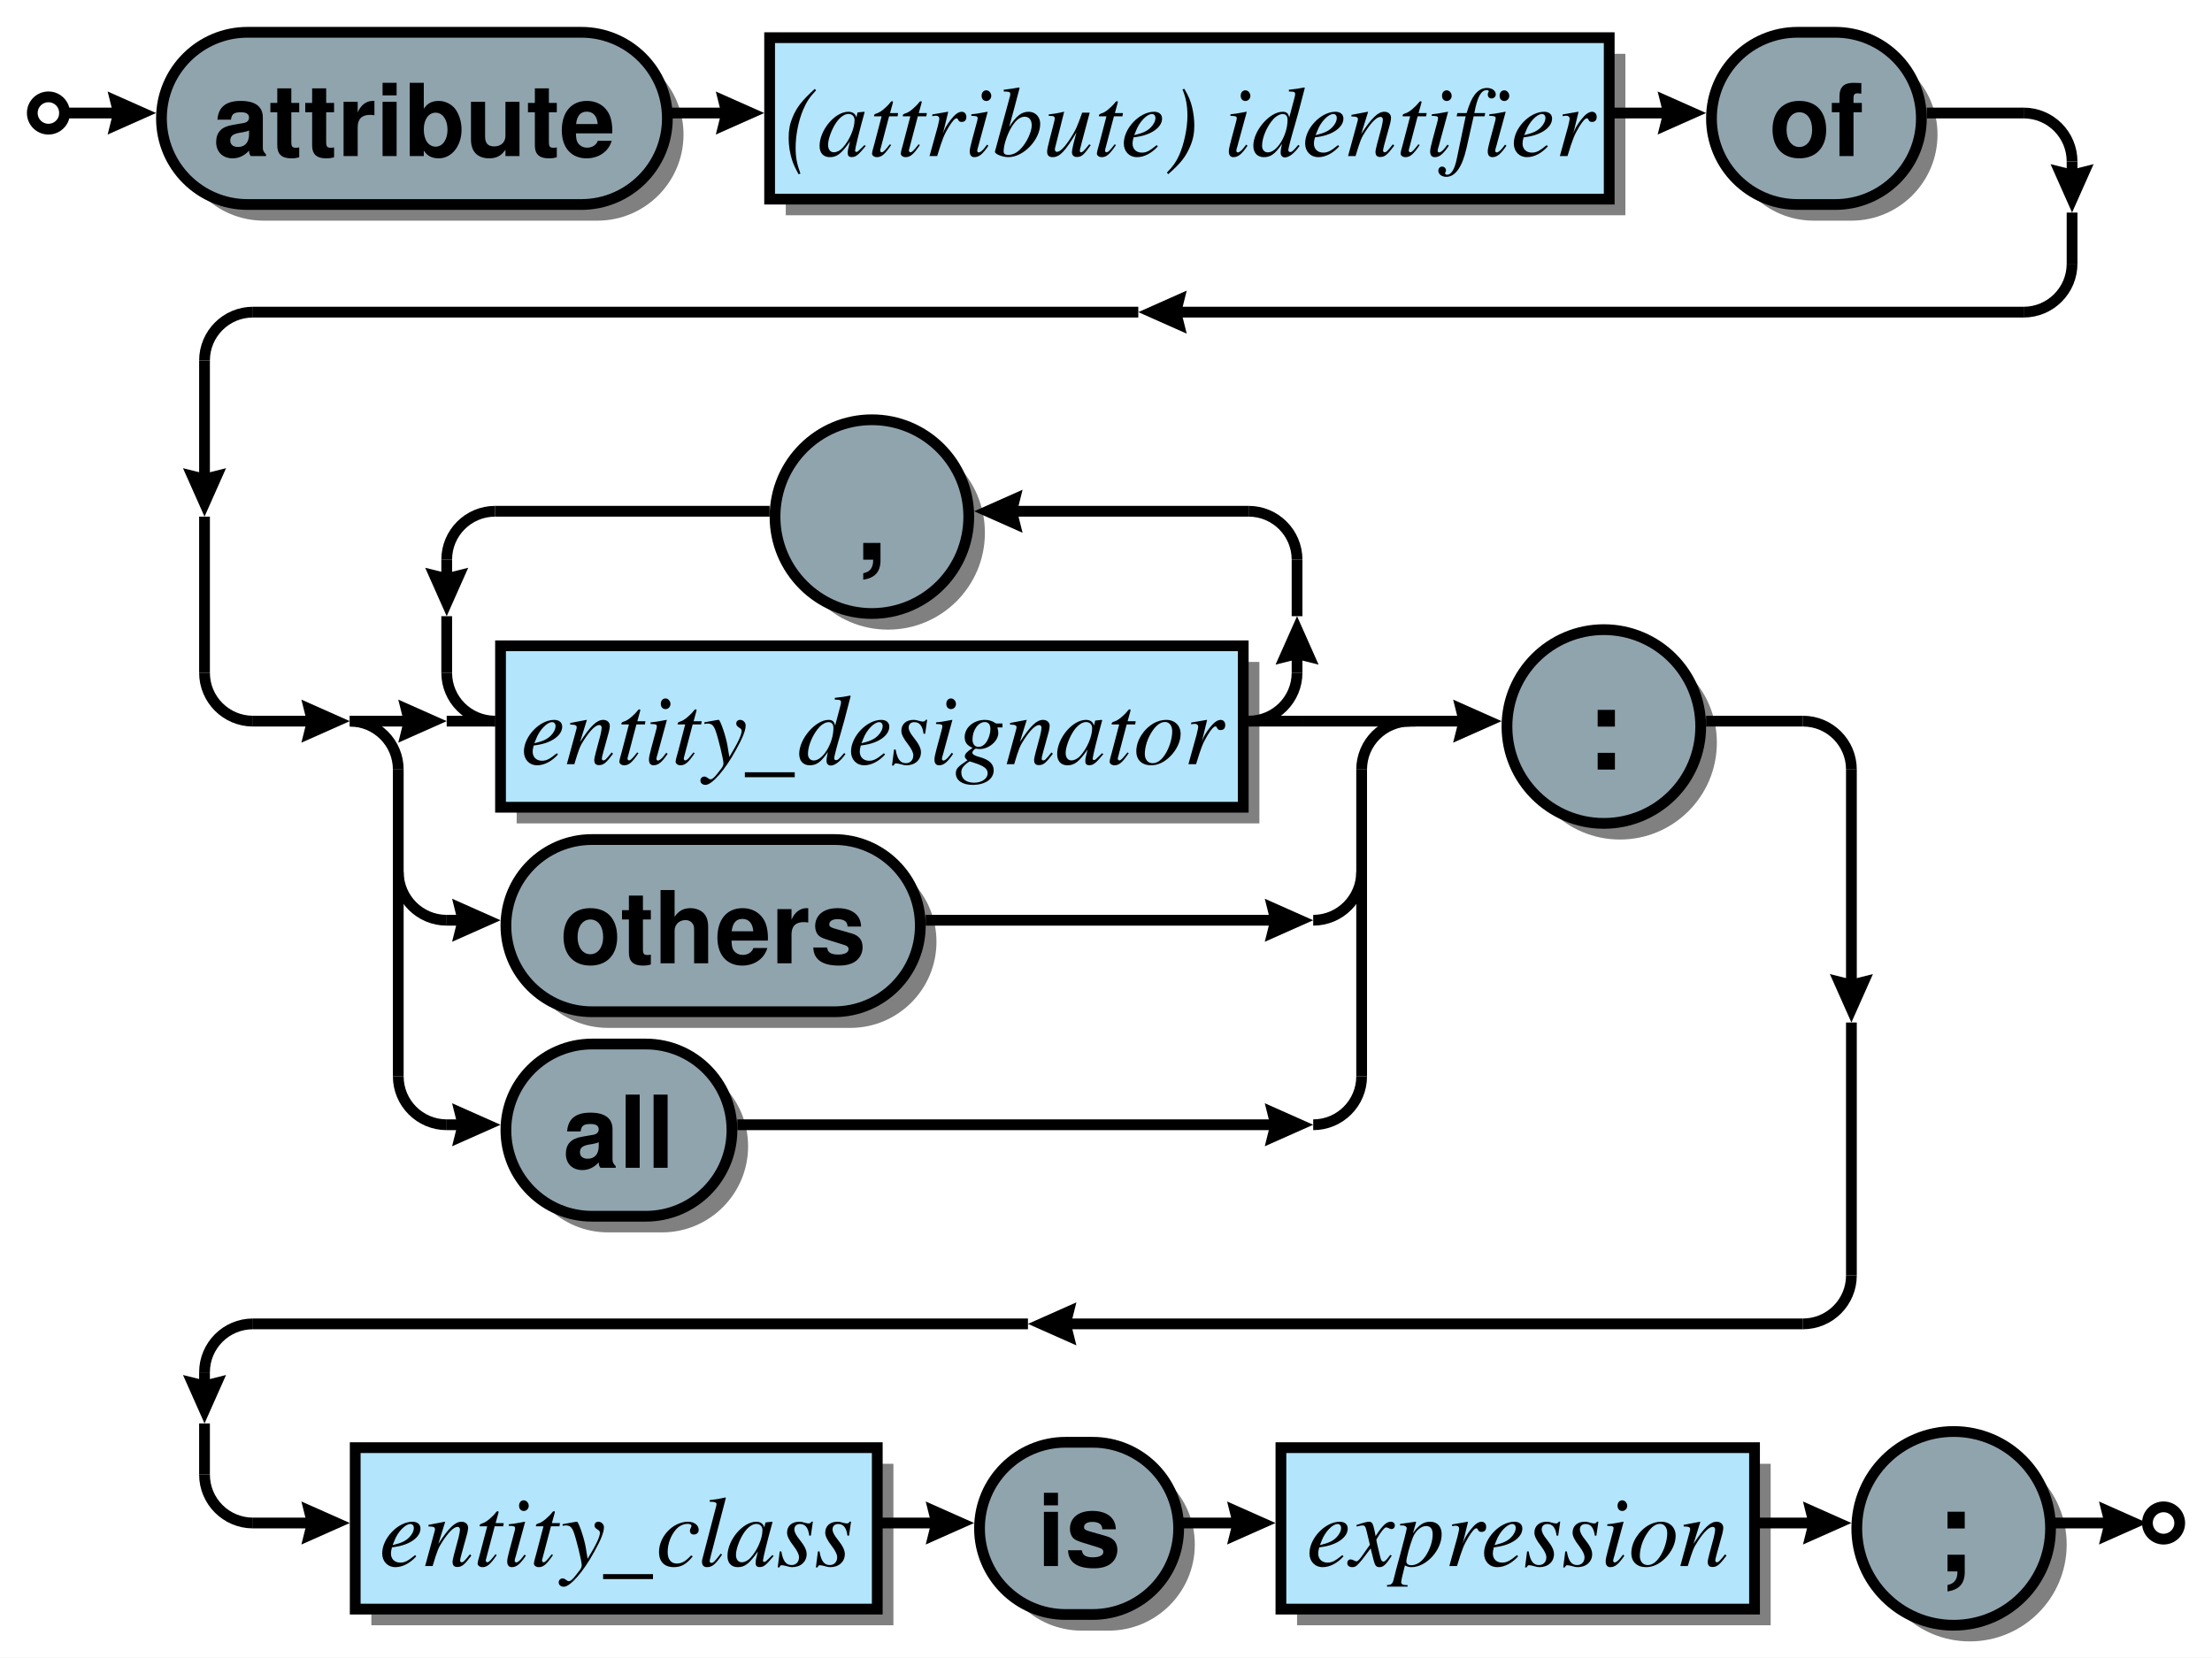
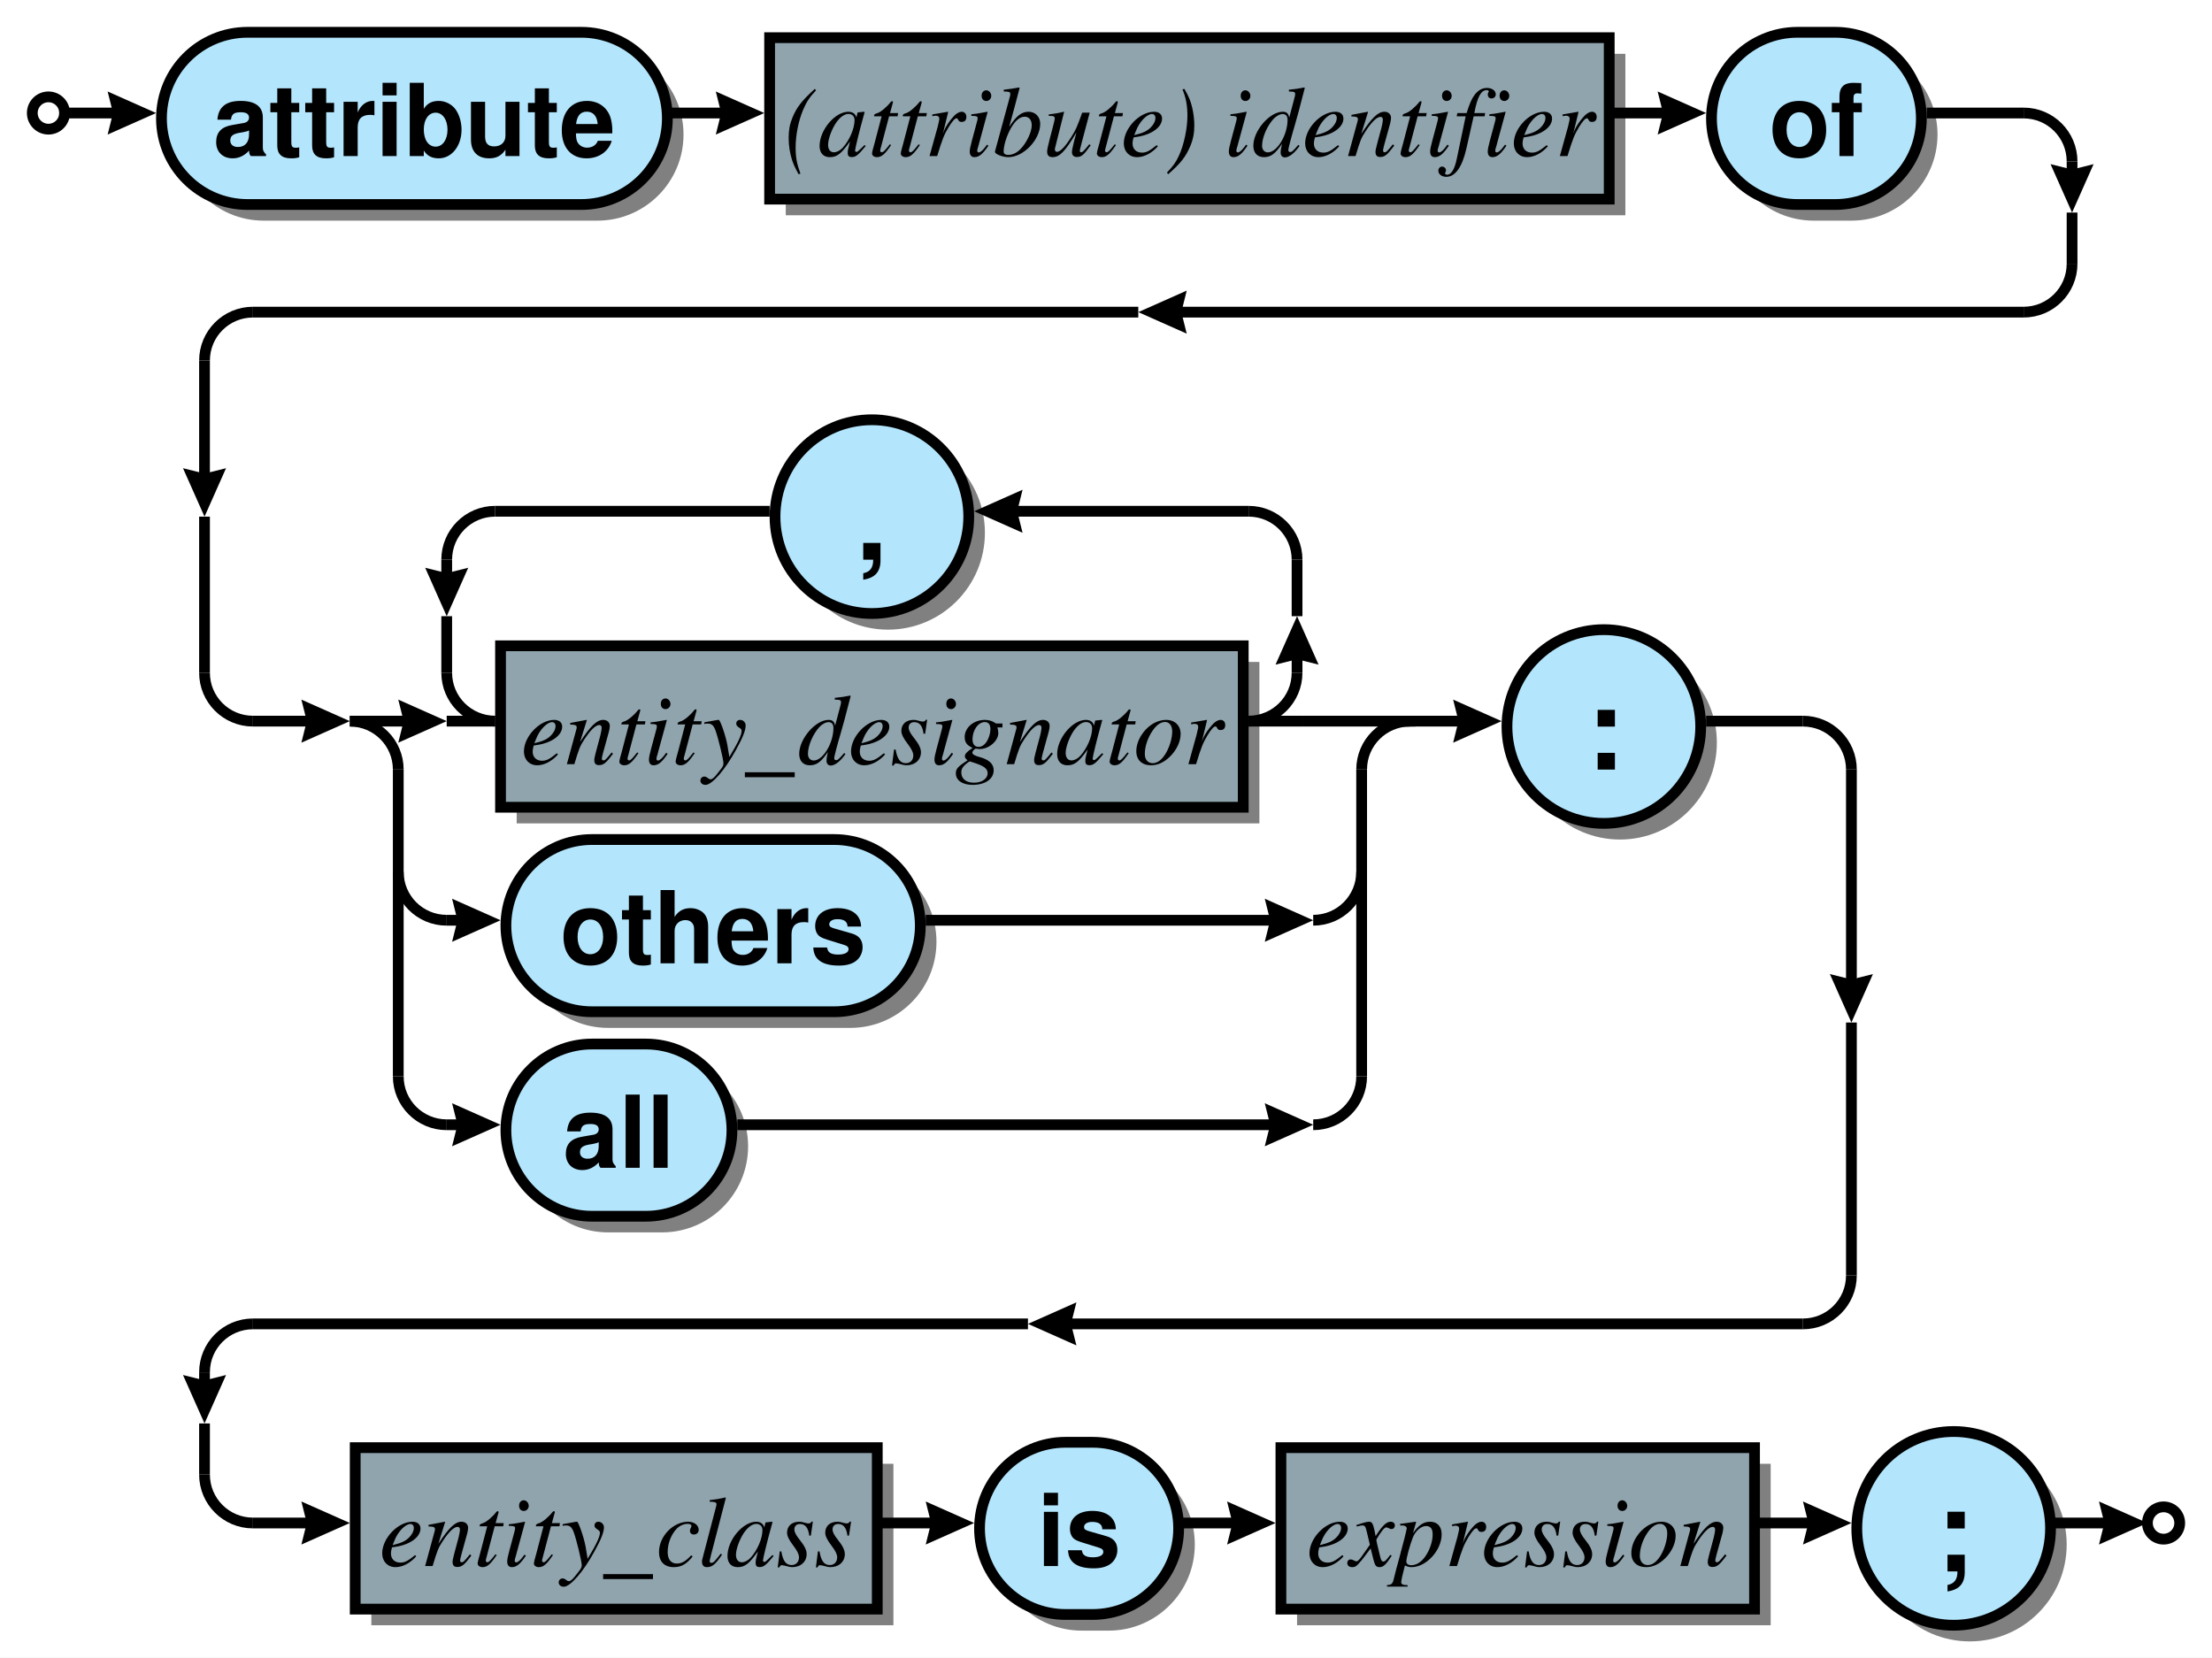
<svg xmlns="http://www.w3.org/2000/svg" xml:space="preserve" width="411" height="308" version="1.1">
  <style type="text/css">

.box_font {fill:#000000; text-anchor:middle;
    font-family:Times; font-size:14pt; font-weight:normal; font-style:italic;}
.title_font {fill:#000000; text-anchor:middle;
    font-family:Helvetica; font-size:22pt; font-weight:bold; font-style:normal;}
.bubble_font {fill:#000000; text-anchor:middle;
    font-family:Helvetica; font-size:14pt; font-weight:bold; font-style:normal;}
.token_font {fill:#000000; text-anchor:middle;
    font-family:Helvetica; font-size:16pt; font-weight:bold; font-style:normal;}
.label {fill:#000;
  text-anchor:middle;
  font-size:16pt; font-weight:bold; font-family:Sans;}
.link {fill: #0D47A1;}
.link:hover {fill: #0D47A1; text-decoration:underline;}
.link:visited {fill: #4A148C;}

</style>
  <defs>
    <marker id="arrow" markerWidth="5" markerHeight="4" refX="2.5" refY="2" orient="auto" markerUnits="strokeWidth">
      <path d="M0,0 L0.5,2 L0,4 L4.5,2 z" fill="#000000" />
    </marker>
  </defs>
  <rect width="100%" height="100%" fill="white" />
  <path d="M49.0,41.0 A16.0,16.0 0 0,1 49.0,9.0 H111.0 A16.0,16.0 0 0,1 111.0,41.0 z" stroke="none" fill-opacity="0.498" fill="#000000" />
  <rect x="146.0" y="10.0" width="156.0" height="30.0" stroke="none" fill-opacity="0.498" fill="#000000" />
  <path d="M337.0,41.0 A16.0,16.0 0 0,1 337.0,9.0 H344.0 A16.0,16.0 0 0,1 344.0,41.0 z" stroke="none" fill-opacity="0.498" fill="#000000" />
  <rect x="96.0" y="123.0" width="138.0" height="30.0" stroke="none" fill-opacity="0.498" fill="#000000" />
  <circle cx="165.0" cy="99.0" r="18.0" stroke="none" fill-opacity="0.498" fill="#000000" />
  <path d="M113.0,191.0 A16.0,16.0 0 0,1 113.0,159.0 H158.0 A16.0,16.0 0 0,1 158.0,191.0 z" stroke="none" fill-opacity="0.498" fill="#000000" />
  <path d="M113.0,229.0 A16.0,16.0 0 0,1 113.0,197.0 H123.0 A16.0,16.0 0 0,1 123.0,229.0 z" stroke="none" fill-opacity="0.498" fill="#000000" />
  <circle cx="301.0" cy="138.0" r="18.0" stroke="none" fill-opacity="0.498" fill="#000000" />
  <rect x="69.0" y="272.0" width="97.0" height="30.0" stroke="none" fill-opacity="0.498" fill="#000000" />
  <path d="M201.0,303.0 A16.0,16.0 0 0,1 201.0,271.0 H206.0 A16.0,16.0 0 0,1 206.0,303.0 z" stroke="none" fill-opacity="0.498" fill="#000000" />
  <rect x="241.0" y="272.0" width="88.0" height="30.0" stroke="none" fill-opacity="0.498" fill="#000000" />
  <circle cx="366.0" cy="287.0" r="18.0" stroke="none" fill-opacity="0.498" fill="#000000" />
  <circle cx="9" cy="21.0" r="3" stroke="#000000" stroke-width="2" fill="#FFFFFF" />
-   <path d="M46.0,38.0 A16.0,16.0 0 0,1 46.0,6.0 H108.0 A16.0,16.0 0 0,1 108.0,38.0 z" stroke="#000000" stroke-width="2" fill="#90A4AE" />
+   <path d="M46.0,38.0 A16.0,16.0 0 0,1 46.0,6.0 H108.0 A16.0,16.0 0 0,1 108.0,38.0 z" stroke="#000000" stroke-width="2" fill="#B3E5FC" />
  <text class="bubble_font" x="77.0" y="29.0">attribute</text>
-   <rect x="143.0" y="7.0" width="156.0" height="30.0" stroke="#000000" stroke-width="2" fill="#B3E5FC" />
+   <rect x="143.0" y="7.0" width="156.0" height="30.0" stroke="#000000" stroke-width="2" fill="#90A4AE" />
  <text class="box_font" x="221.0" y="29.0">(attribute) identifier</text>
  <line x1="124.0" y1="21.0" x2="138.0" y2="21.0" stroke="#000000" stroke-width="2" marker-end="url(#arrow)" />
-   <path d="M334.0,38.0 A16.0,16.0 0 0,1 334.0,6.0 H341.0 A16.0,16.0 0 0,1 341.0,38.0 z" stroke="#000000" stroke-width="2" fill="#90A4AE" />
+   <path d="M334.0,38.0 A16.0,16.0 0 0,1 334.0,6.0 H341.0 A16.0,16.0 0 0,1 341.0,38.0 z" stroke="#000000" stroke-width="2" fill="#B3E5FC" />
  <text class="bubble_font" x="337.5" y="29.0">of</text>
  <line x1="299.0" y1="21.0" x2="313.0" y2="21.0" stroke="#000000" stroke-width="2" marker-end="url(#arrow)" />
-   <rect x="93.0" y="120.0" width="138.0" height="30.0" stroke="#000000" stroke-width="2" fill="#B3E5FC" />
+   <rect x="93.0" y="120.0" width="138.0" height="30.0" stroke="#000000" stroke-width="2" fill="#90A4AE" />
  <text class="box_font" x="162.0" y="142.0">entity_designator</text>
-   <circle cx="162.0" cy="96.0" r="18.0" stroke="#000000" stroke-width="2" fill="#90A4AE" />
+   <circle cx="162.0" cy="96.0" r="18.0" stroke="#000000" stroke-width="2" fill="#B3E5FC" />
  <text class="token_font" x="162.0" y="104.0">,</text>
  <line x1="92.0" y1="95.0" x2="143.0" y2="95.0" stroke="#000000" stroke-width="2" />
  <line x1="232.0" y1="95.0" x2="185.0" y2="95.0" stroke="#000000" stroke-width="2" marker-end="url(#arrow)" />
  <line x1="83.0" y1="134.0" x2="92.0" y2="134.0" stroke="#000000" stroke-width="2" />
  <path d="M92.0,95.0 A9.0,9.0 0 0,0 83.0,104.0" stroke="#000000" stroke-width="2" fill="none" />
  <line x1="83.0" y1="104.0" x2="83.0" y2="110.5" stroke="#000000" stroke-width="2" marker-end="url(#arrow)" />
  <line x1="83.0" y1="114.5" x2="83.0" y2="125.0" stroke="#000000" stroke-width="2" />
  <path d="M83.0,125.0 A9.0,9.0 0 0,0 92.0,134.0" stroke="#000000" stroke-width="2" fill="none" />
  <path d="M241.0,104.0 A9.0,9.0 0 0,0 232.0,95.0" stroke="#000000" stroke-width="2" fill="none" />
  <line x1="241.0" y1="125.0" x2="241.0" y2="118.5" stroke="#000000" stroke-width="2" marker-end="url(#arrow)" />
  <line x1="241.0" y1="114.5" x2="241.0" y2="104.0" stroke="#000000" stroke-width="2" />
  <path d="M232.0,134.0 A9.0,9.0 0 0,0 241.0,125.0" stroke="#000000" stroke-width="2" fill="none" />
  <line x1="232.0" y1="134.0" x2="242.0" y2="134.0" stroke="#000000" stroke-width="2" />
-   <path d="M110.0,188.0 A16.0,16.0 0 0,1 110.0,156.0 H155.0 A16.0,16.0 0 0,1 155.0,188.0 z" stroke="#000000" stroke-width="2" fill="#90A4AE" />
+   <path d="M110.0,188.0 A16.0,16.0 0 0,1 110.0,156.0 H155.0 A16.0,16.0 0 0,1 155.0,188.0 z" stroke="#000000" stroke-width="2" fill="#B3E5FC" />
  <text class="bubble_font" x="132.5" y="179.0">others</text>
-   <path d="M110.0,226.0 A16.0,16.0 0 0,1 110.0,194.0 H120.0 A16.0,16.0 0 0,1 120.0,226.0 z" stroke="#000000" stroke-width="2" fill="#90A4AE" />
+   <path d="M110.0,226.0 A16.0,16.0 0 0,1 110.0,194.0 H120.0 A16.0,16.0 0 0,1 120.0,226.0 z" stroke="#000000" stroke-width="2" fill="#B3E5FC" />
  <text class="bubble_font" x="115.0" y="217.0">all</text>
  <line x1="65" y1="134.0" x2="79.0" y2="134.0" stroke="#000000" stroke-width="2" marker-end="url(#arrow)" />
  <line x1="242.0" y1="134.0" x2="263.0" y2="134.0" stroke="#000000" stroke-width="2" />
  <path d="M74.0,143.0 A9,9 0 0,0 65.0,134.0" stroke="#000000" stroke-width="2" fill="none" />
  <line x1="83" y1="171.0" x2="89.0" y2="171.0" stroke="#000000" stroke-width="2" marker-end="url(#arrow)" />
  <line x1="172.0" y1="171.0" x2="240.0" y2="171.0" stroke="#000000" stroke-width="2" marker-end="url(#arrow)" />
  <path d="M74.0,162.0 A9,9 0 0,0 83.0,171.0" stroke="#000000" stroke-width="2" fill="none" />
  <path d="M244.0,171.0 A9.0,9.0 0 0,0 253.0,162.0" stroke="#000000" stroke-width="2" fill="none" />
  <line x1="83" y1="209.0" x2="89.0" y2="209.0" stroke="#000000" stroke-width="2" marker-end="url(#arrow)" />
  <line x1="137.0" y1="209.0" x2="240.0" y2="209.0" stroke="#000000" stroke-width="2" marker-end="url(#arrow)" />
  <path d="M74.0,200.0 A9,9 0 0,0 83.0,209.0" stroke="#000000" stroke-width="2" fill="none" />
  <path d="M244.0,209.0 A9.0,9.0 0 0,0 253.0,200.0" stroke="#000000" stroke-width="2" fill="none" />
  <path d="M262.0,134.0 A9.0,9.0 0 0,0 253.0,143.0" stroke="#000000" stroke-width="2" fill="none" />
  <line x1="74" y1="200.0" x2="74" y2="143.0" stroke="#000000" stroke-width="2" />
  <line x1="253.0" y1="200.0" x2="253.0" y2="143.0" stroke="#000000" stroke-width="2" />
-   <circle cx="298.0" cy="135.0" r="18.0" stroke="#000000" stroke-width="2" fill="#90A4AE" />
+   <circle cx="298.0" cy="135.0" r="18.0" stroke="#000000" stroke-width="2" fill="#B3E5FC" />
  <text class="token_font" x="298.0" y="143.0">:</text>
  <line x1="261.0" y1="134.0" x2="275.0" y2="134.0" stroke="#000000" stroke-width="2" marker-end="url(#arrow)" />
  <line x1="358.0" y1="21.0" x2="376.0" y2="21.0" stroke="#000000" stroke-width="2" />
  <path d="M385.0,30.0 A9.0,9.0 0 0,0 376.0,21.0" stroke="#000000" stroke-width="2" fill="none" />
  <line x1="385.0" y1="30.0" x2="385.0" y2="35.5" stroke="#000000" stroke-width="2" marker-end="url(#arrow)" />
  <line x1="385.0" y1="39.5" x2="385.0" y2="49.0" stroke="#000000" stroke-width="2" />
  <path d="M376.0,58.0 A9.0,9.0 0 0,0 385.0,49.0" stroke="#000000" stroke-width="2" fill="none" />
  <line x1="376.0" y1="58.0" x2="215.5" y2="58.0" stroke="#000000" stroke-width="2" marker-end="url(#arrow)" />
  <line x1="211.5" y1="58.0" x2="47" y2="58.0" stroke="#000000" stroke-width="2" />
  <path d="M47.0,58.0 A9,9 0 0,0 38.0,67.0" stroke="#000000" stroke-width="2" fill="none" />
  <line x1="38" y1="67.0" x2="38.0" y2="92.0" stroke="#000000" stroke-width="2" marker-end="url(#arrow)" />
  <line x1="38" y1="96.0" x2="38" y2="125.0" stroke="#000000" stroke-width="2" />
  <path d="M38.0,125.0 A9,9 0 0,0 47.0,134.0" stroke="#000000" stroke-width="2" fill="none" />
  <line x1="47" y1="134.0" x2="61.0" y2="134.0" stroke="#000000" stroke-width="2" marker-end="url(#arrow)" />
-   <rect x="66.0" y="269.0" width="97.0" height="30.0" stroke="#000000" stroke-width="2" fill="#B3E5FC" />
+   <rect x="66.0" y="269.0" width="97.0" height="30.0" stroke="#000000" stroke-width="2" fill="#90A4AE" />
  <text class="box_font" x="114.5" y="291.0">entity_class</text>
-   <path d="M198.0,300.0 A16.0,16.0 0 0,1 198.0,268.0 H203.0 A16.0,16.0 0 0,1 203.0,300.0 z" stroke="#000000" stroke-width="2" fill="#90A4AE" />
+   <path d="M198.0,300.0 A16.0,16.0 0 0,1 198.0,268.0 H203.0 A16.0,16.0 0 0,1 203.0,300.0 z" stroke="#000000" stroke-width="2" fill="#B3E5FC" />
  <text class="bubble_font" x="200.5" y="291.0">is</text>
  <line x1="163.0" y1="283.0" x2="177.0" y2="283.0" stroke="#000000" stroke-width="2" marker-end="url(#arrow)" />
-   <rect x="238.0" y="269.0" width="88.0" height="30.0" stroke="#000000" stroke-width="2" fill="#B3E5FC" />
+   <rect x="238.0" y="269.0" width="88.0" height="30.0" stroke="#000000" stroke-width="2" fill="#90A4AE" />
  <text class="box_font" x="282.0" y="291.0">expression</text>
  <line x1="219.0" y1="283.0" x2="233.0" y2="283.0" stroke="#000000" stroke-width="2" marker-end="url(#arrow)" />
-   <circle cx="363.0" cy="284.0" r="18.0" stroke="#000000" stroke-width="2" fill="#90A4AE" />
+   <circle cx="363.0" cy="284.0" r="18.0" stroke="#000000" stroke-width="2" fill="#B3E5FC" />
  <text class="token_font" x="363.0" y="292.0">;</text>
  <line x1="326.0" y1="283.0" x2="340.0" y2="283.0" stroke="#000000" stroke-width="2" marker-end="url(#arrow)" />
  <line x1="317.0" y1="134.0" x2="335.0" y2="134.0" stroke="#000000" stroke-width="2" />
  <path d="M344.0,143.0 A9.0,9.0 0 0,0 335.0,134.0" stroke="#000000" stroke-width="2" fill="none" />
  <line x1="344.0" y1="143.0" x2="344.0" y2="186.0" stroke="#000000" stroke-width="2" marker-end="url(#arrow)" />
  <line x1="344.0" y1="190.0" x2="344.0" y2="237.0" stroke="#000000" stroke-width="2" />
  <path d="M335.0,246.0 A9.0,9.0 0 0,0 344.0,237.0" stroke="#000000" stroke-width="2" fill="none" />
  <line x1="335.0" y1="246.0" x2="195.0" y2="246.0" stroke="#000000" stroke-width="2" marker-end="url(#arrow)" />
  <line x1="191.0" y1="246.0" x2="47" y2="246.0" stroke="#000000" stroke-width="2" />
  <path d="M47.0,246.0 A9,9 0 0,0 38.0,255.0" stroke="#000000" stroke-width="2" fill="none" />
  <line x1="38" y1="255.0" x2="38.0" y2="260.5" stroke="#000000" stroke-width="2" marker-end="url(#arrow)" />
  <line x1="38" y1="264.5" x2="38" y2="274.0" stroke="#000000" stroke-width="2" />
  <path d="M38.0,274.0 A9,9 0 0,0 47.0,283.0" stroke="#000000" stroke-width="2" fill="none" />
  <line x1="47" y1="283.0" x2="61.0" y2="283.0" stroke="#000000" stroke-width="2" marker-end="url(#arrow)" />
  <line x1="11" y1="21.0" x2="25.0" y2="21.0" stroke="#000000" stroke-width="2" marker-end="url(#arrow)" />
  <circle cx="402.0" cy="283.0" r="3.0" stroke="#000000" stroke-width="2" fill="#FFFFFF" />
  <line x1="381.0" y1="283.0" x2="395.0" y2="283.0" stroke="#000000" stroke-width="2" marker-end="url(#arrow)" />
</svg>
